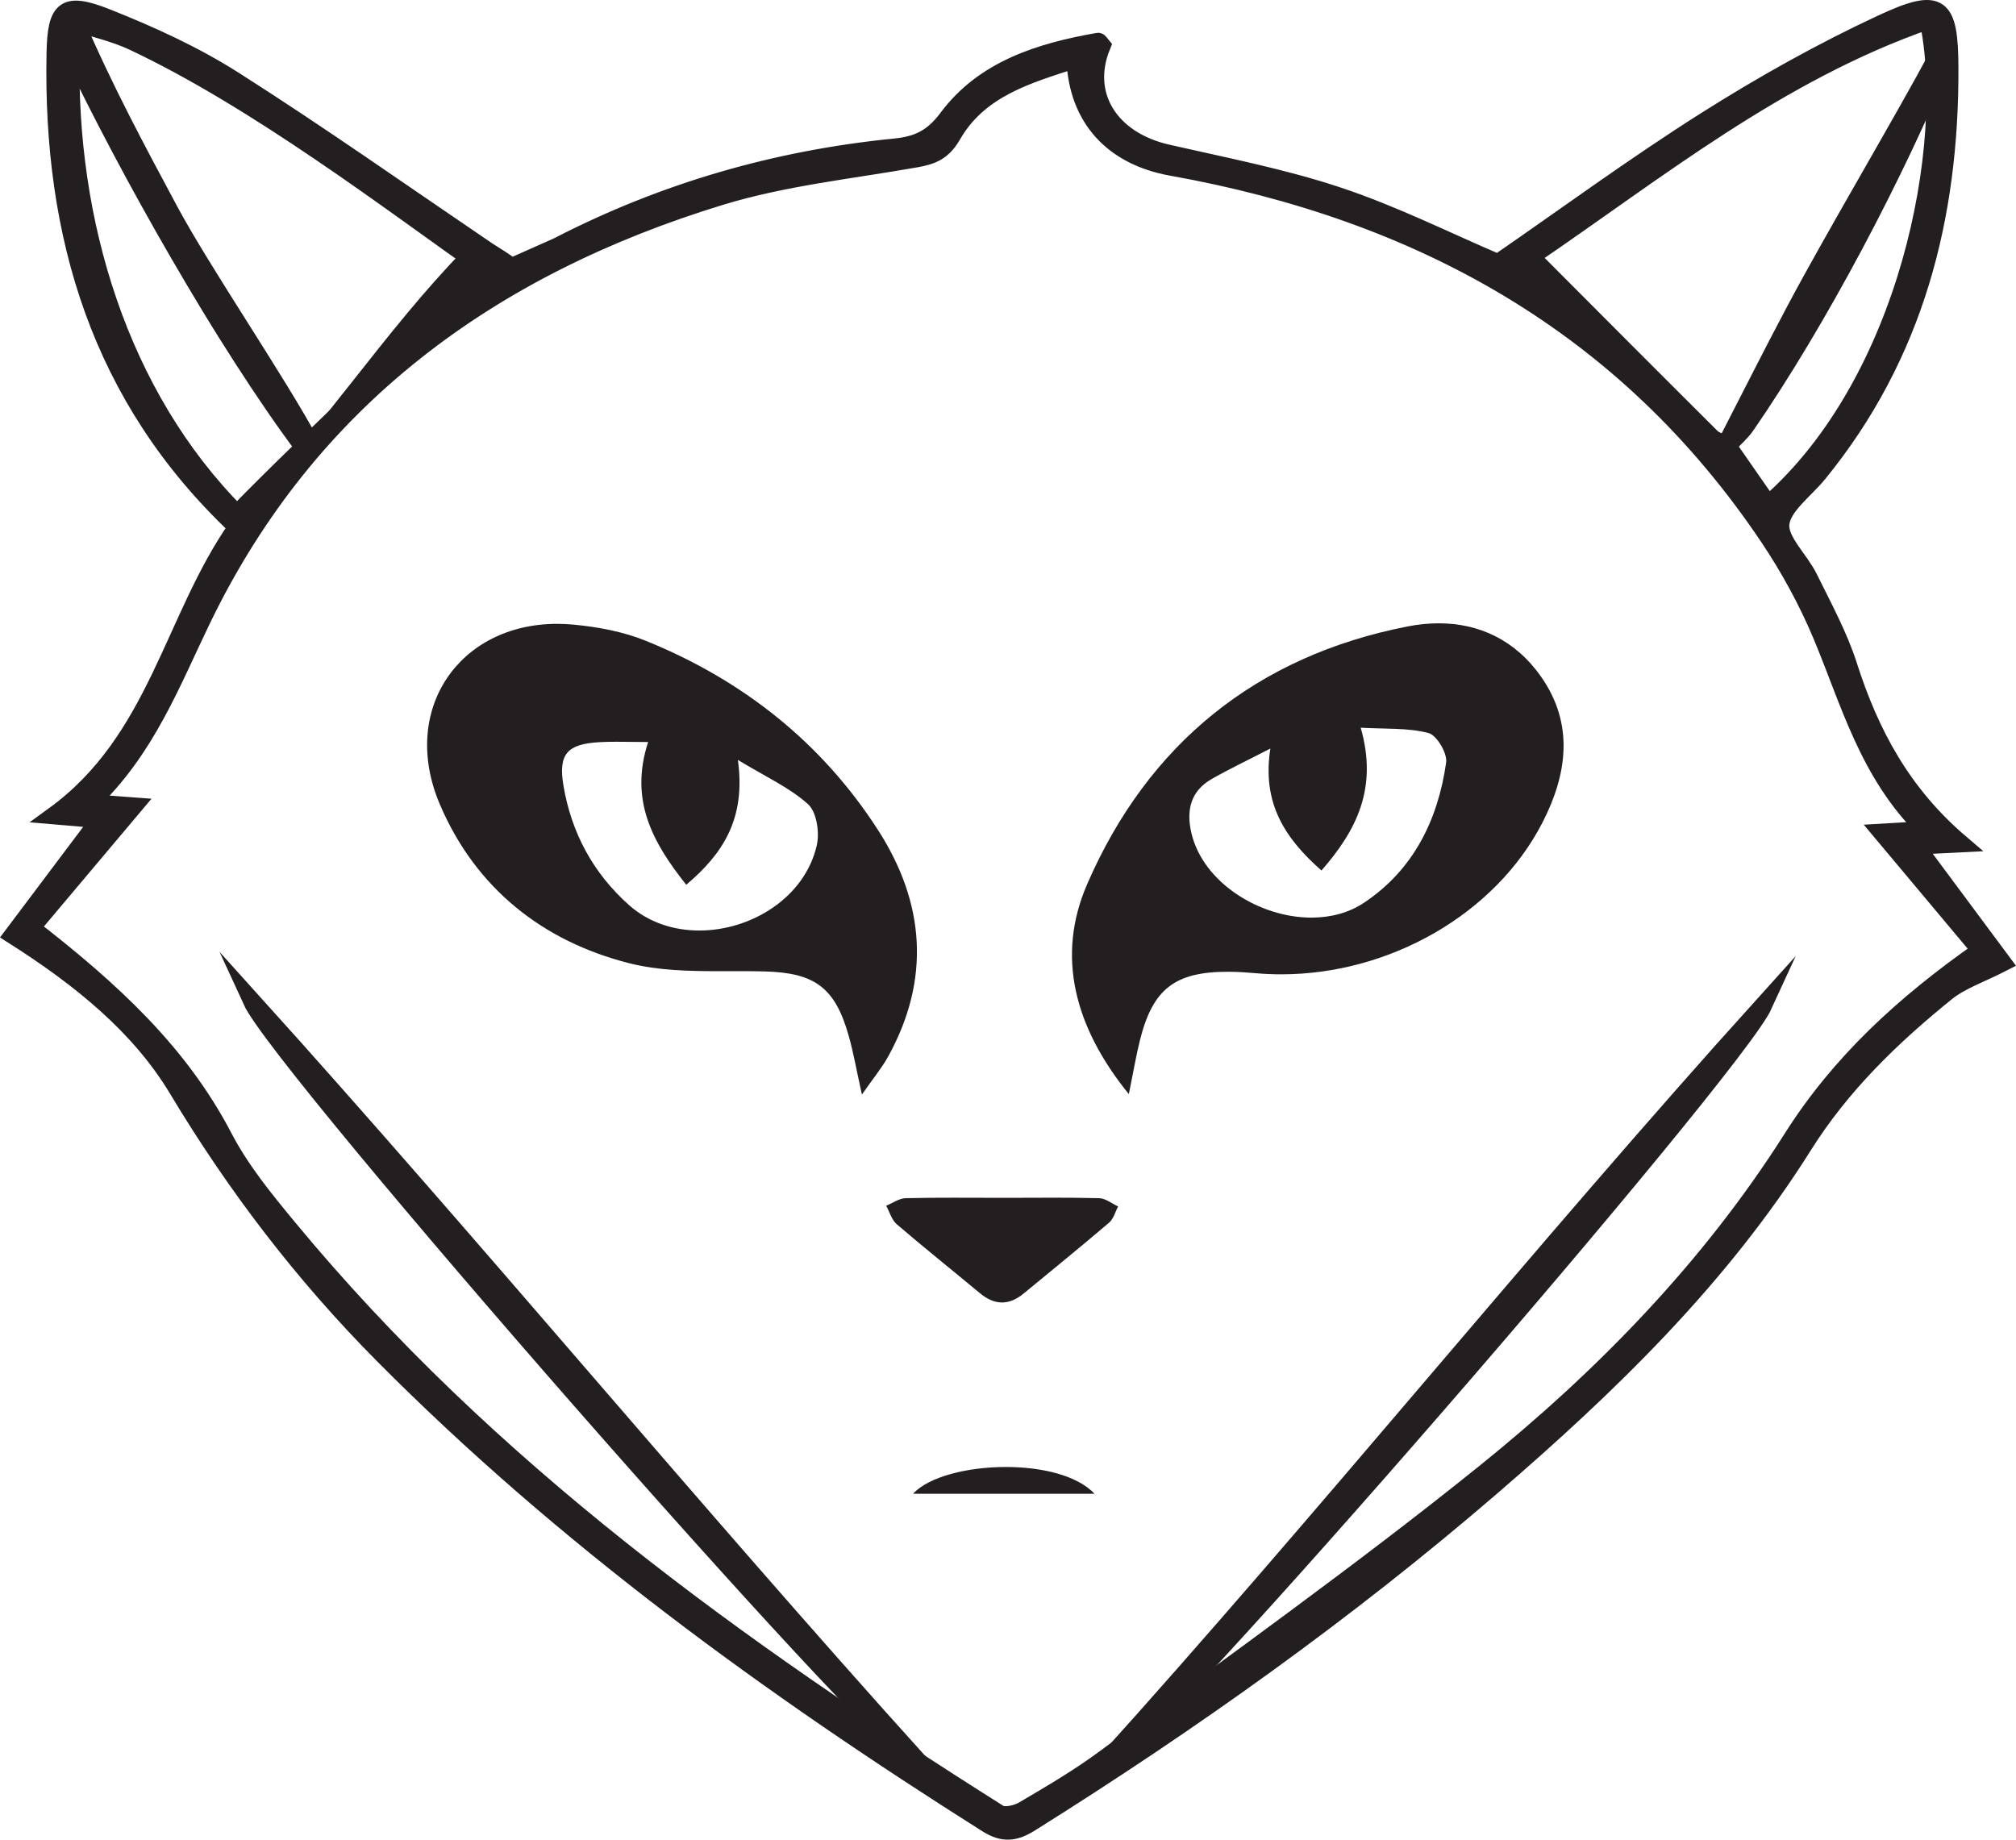
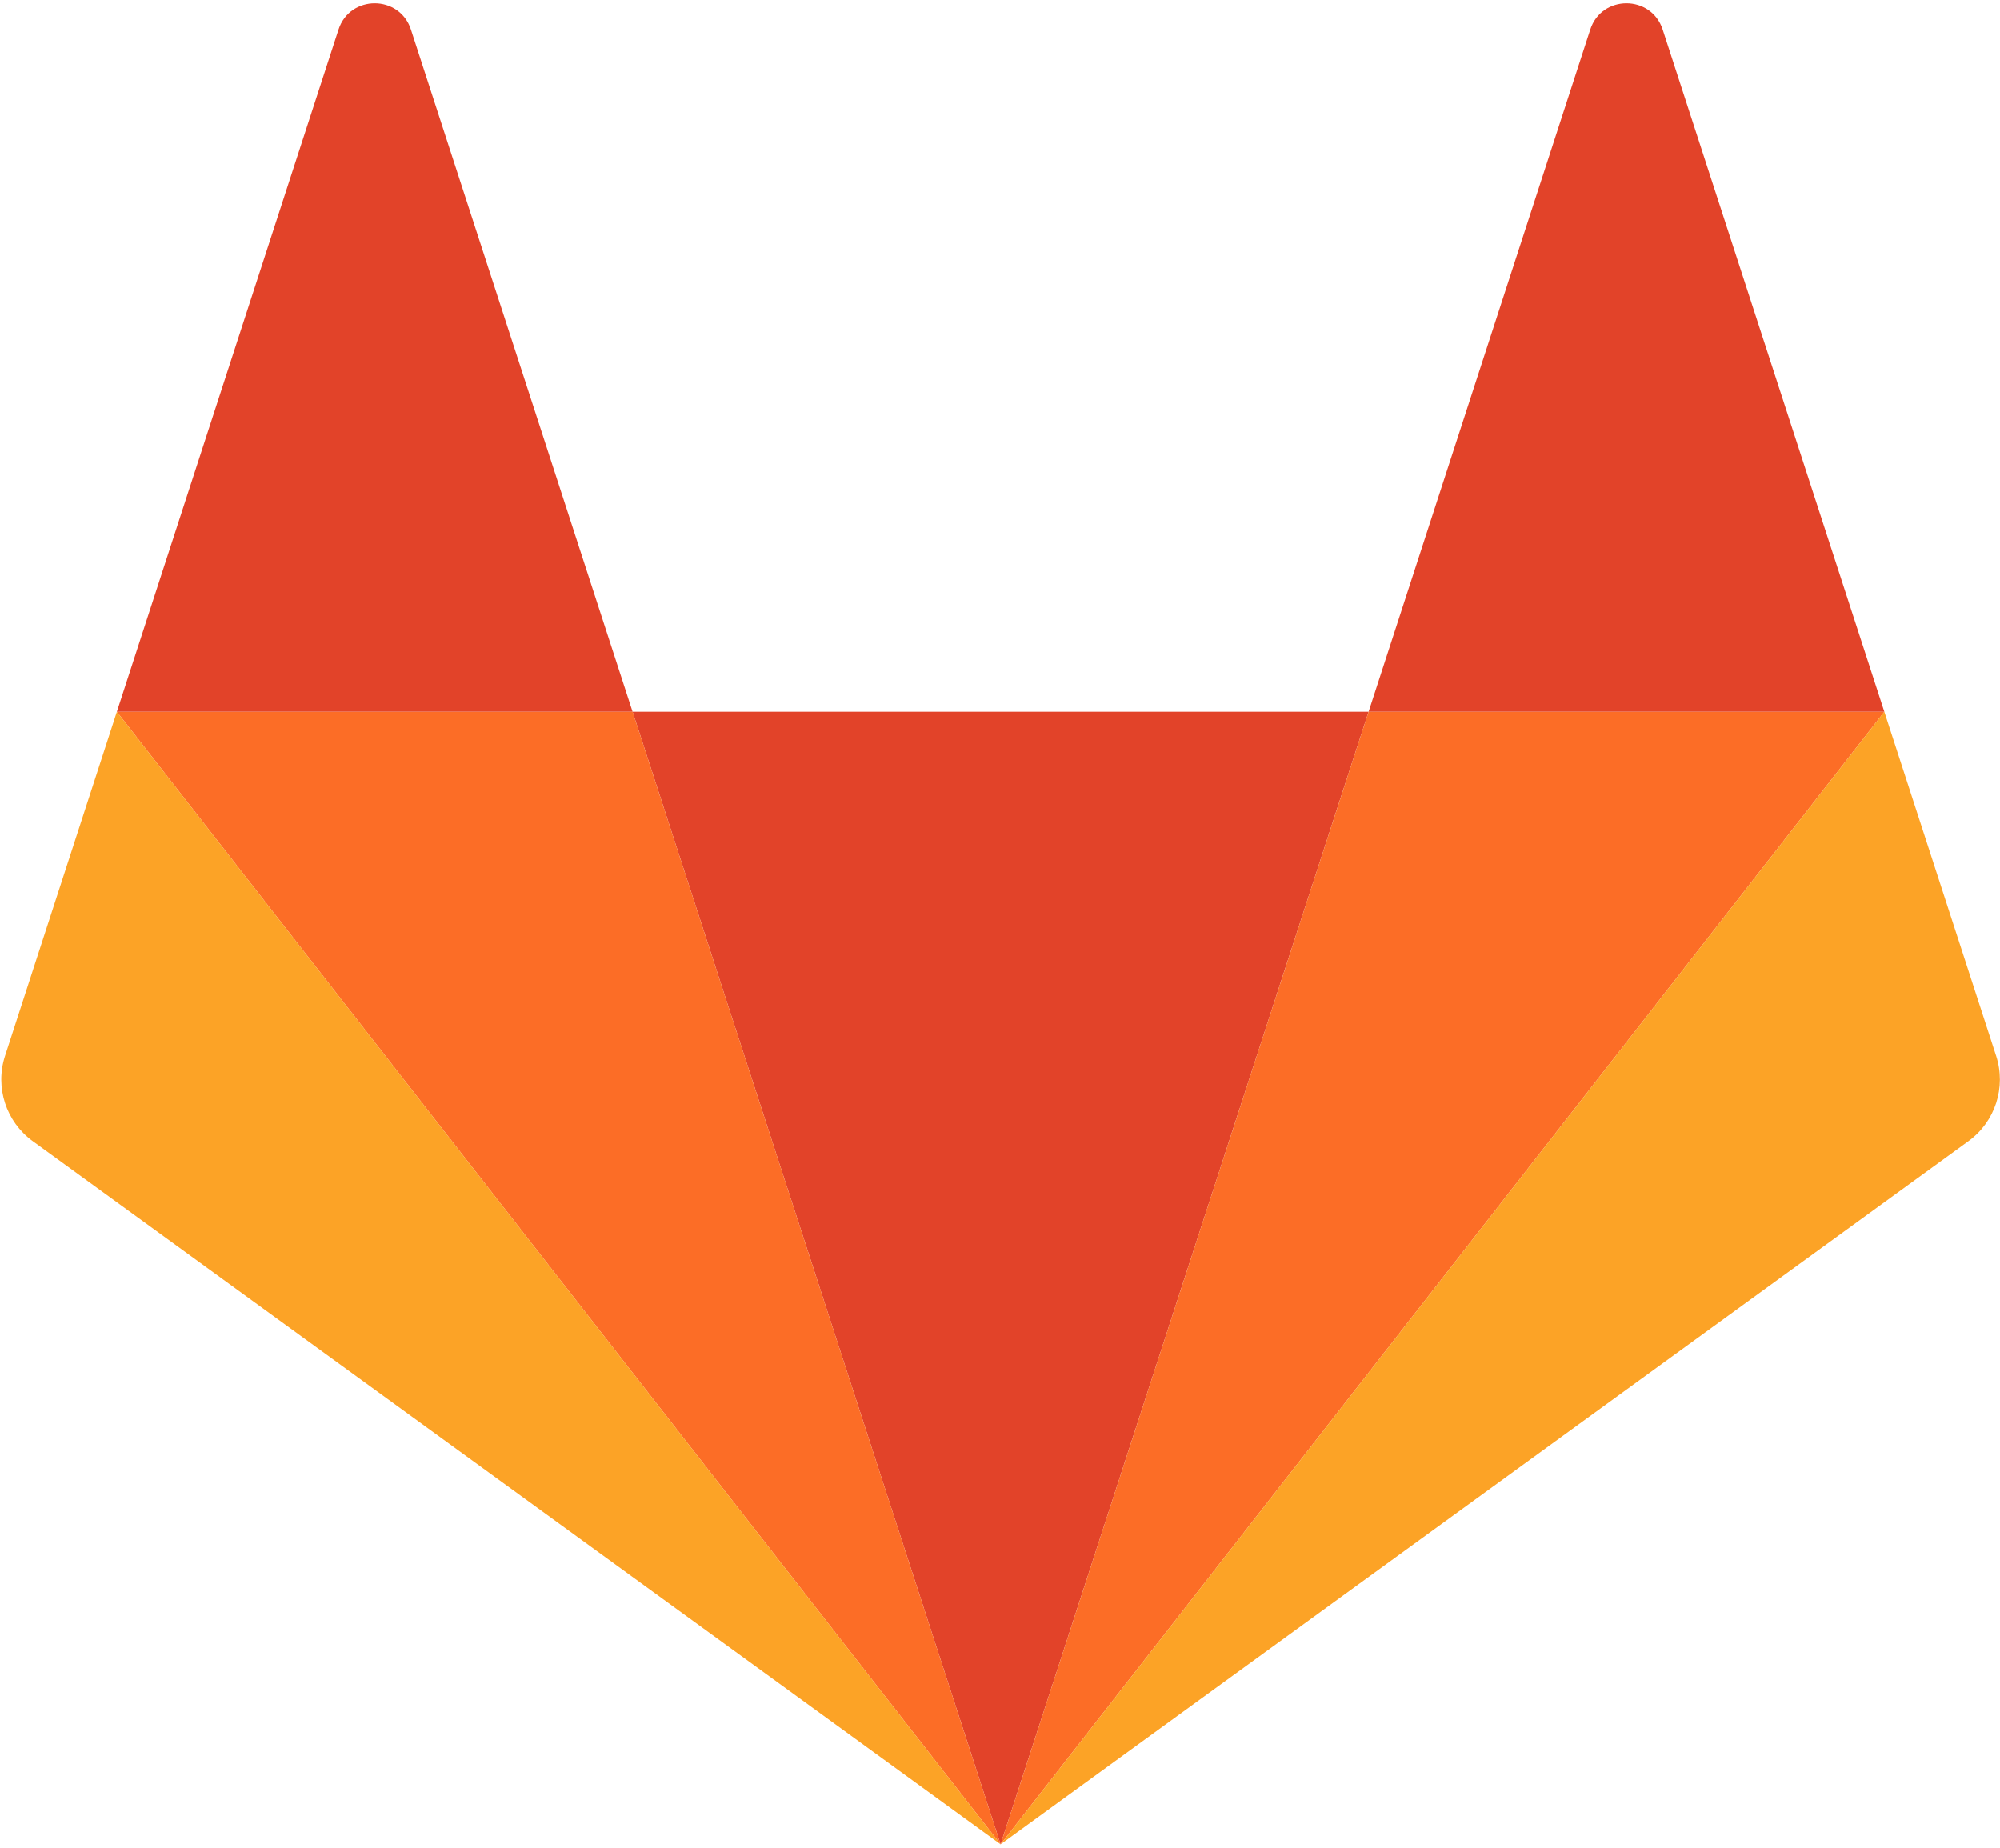
- <svg xmlns="http://www.w3.org/2000/svg" width="27.012mm" height="24.652mm" viewBox="0 0 95.711 87.349" id="svg4468" version="1.1">
-   <defs id="defs4470" />
-   <g id="layer1" transform="translate(-172.1446,-305.8304)">
-     <g id="layer1-8" transform="matrix(0.1345182,0,0,0.1345182,169.5439,277.8923)">
-       <g id="g3003" transform="matrix(1.25,0,0,-1.25,113.975,347.1123)">
-         <path style="fill:#231f20;fill-opacity:1;fill-rule:evenodd;stroke:none" id="path3005" d="M 0,0 C -0.669,-0.308 -1.339,-0.616 -2.008,-0.923 -24.529,29.23 -39.618,63.536 -55.712,97.321 -56.925,48.779 -40.867,-0.084 -7.783,-33.331 15.201,-9.81 32.971,18.182 55.246,40.979 27.553,60.536 -3.246,83.354 -38.099,99.782 c -5.148,2.428 -10.851,3.68 -16.297,5.476 8.088,-18.863 17.319,-36.032 26.528,-53.21 C -18.568,34.704 -9.288,17.35 0,0 m -66.898,-150.452 c 22.712,-17.635 41.847,-35.215 54.344,-59.209 4.78,-9.18 11.549,-17.461 18.197,-25.504 56.222,-68.037 126.792,-118.752 200.67,-165.384 1.554,-0.979 5.059,-0.169 6.974,0.956 7.822,4.602 15.7,9.215 22.974,14.608 35.959,26.666 72.515,52.61 107.347,80.686 33.492,26.995 63.513,57.831 86.733,94.466 13.472,21.26 31.37,37.733 53.159,53.016 -9.032,10.782 -18.288,21.83 -27.88,33.277 3.888,0.227 7.243,0.422 12.385,0.723 -16.311,15.987 -21.476,36.193 -29.416,55.09 -4.023,9.579 -9.105,18.888 -14.897,27.521 -40.401,60.222 -98.617,92.075 -168.63,104.608 -16.388,2.934 -26.504,13.59 -27.171,30.382 C 214.483,90.481 200.707,86.534 193.189,73.429 190.495,68.731 187.48,67.561 182.84,66.745 164.399,63.498 145.516,61.537 127.715,56.094 62.926,36.281 11.533,-0.939 -18.627,-63.25 c -8.732,-18.042 -15.761,-36.836 -31.711,-51.96 5.094,-0.381 8.584,-0.642 12.341,-0.922 -9.846,-11.691 -19.226,-22.83 -28.901,-34.32 m 478.498,136.487 0.409,-0.34 c 3.821,-5.498 7.644,-10.995 11.537,-16.593 39.66,34.655 52.572,101.875 45.2,136.705 C 426.179,90.991 391.901,63.116 356.527,39.066 373.876,21.667 390.65,4.807 407.513,-11.968 c 1.016,-1.011 2.709,-1.346 4.087,-1.997 M 81.832,42.004 c 29.853,15.422 61.647,24.604 95.091,27.92 6.264,0.621 10.589,2.458 14.885,8.232 10.284,13.834 26.137,18.751 42.542,21.621 0.27,0.048 0.685,-0.742 1.031,-1.143 -5.719,-13.917 2.257,-26.687 18.516,-30.392 16.176,-3.687 32.575,-6.846 48.264,-12.073 15.677,-5.222 30.595,-12.72 45.071,-18.891 19.382,13.371 38.555,27.469 58.615,40.162 16.033,10.143 32.717,19.508 49.908,27.502 16.4,7.628 18.907,5.244 18.984,-12.503 0.183,-42.281 -9.826,-81.245 -37.092,-114.64 -3.821,-4.678 -10.118,-9.142 -10.637,-14.182 -0.491,-4.757 5.397,-10.01 7.99,-15.284 4.014,-8.167 8.456,-16.265 11.208,-24.874 6.081,-19.003 15.066,-35.976 31.657,-50.108 -5.175,-0.262 -8.909,-0.45 -12.664,-0.639 8.413,-11.321 16.625,-22.371 24.528,-33.008 -6.225,-3.203 -11.736,-4.988 -15.941,-8.389 -15.453,-12.499 -29.599,-26.161 -40.358,-43.291 -23.523,-37.438 -54.988,-67.845 -88.211,-96.464 -40.739,-35.09 -84.421,-66.19 -129.966,-94.731 -4.419,-2.77 -7.682,-3.178 -12.289,-0.267 -61.191,38.63 -119.493,80.982 -170.618,132.523 -22.366,22.547 -41.457,47.5 -57.908,74.904 -10.725,17.864 -27.417,31.36 -46.527,43.492 8.069,10.731 16.19,21.529 24.573,32.678 -3.547,0.302 -7.047,0.597 -12.943,1.1 29.098,21.112 33.438,55.372 51.691,81.449 -38.653,36.451 -52.339,82.329 -51.31,133.817 0.25,12.551 2.569,14.766 14.471,10.047 12.393,-4.914 24.746,-10.554 35.962,-17.693 24.197,-15.395 47.657,-31.948 71.4,-48.058 1.251,-0.848 5.484,-3.38 6.953,-4.654 z" />
-       </g>
-       <g id="g3007" transform="matrix(1.25,0,0,-1.25,113.975,347.1123)">
-         <path style="fill:none;stroke:#231f20;stroke-width:5;stroke-linecap:butt;stroke-linejoin:miter;stroke-miterlimit:10;stroke-dasharray:none;stroke-opacity:1" id="path3009" d="m 12.122,-13.94 c -0.669,-0.308 -1.339,-0.616 -2.008,-0.923 C -12.407,15.29 -39.618,63.536 -55.712,97.321 -56.925,48.779 -41.877,-0.286 -8.793,-33.533 14.191,-10.012 39.436,12.525 61.711,35.322 34.018,54.879 -3.246,83.354 -38.099,99.782 c -5.148,2.428 -10.851,3.68 -16.297,5.476 8.088,-18.863 17.319,-36.032 26.528,-53.21 9.3,-17.344 30.702,-48.638 39.99,-65.988 z M -66.898,-150.452 c 22.712,-17.635 41.847,-35.215 54.344,-59.209 4.78,-9.18 11.549,-17.461 18.197,-25.504 56.222,-68.037 126.792,-118.752 200.67,-165.384 1.554,-0.979 5.059,-0.169 6.974,0.956 7.822,4.602 15.7,9.215 22.974,14.608 35.959,26.666 72.515,52.61 107.347,80.686 33.492,26.995 63.513,57.831 86.733,94.466 13.472,21.26 31.37,37.733 53.159,53.016 -9.032,10.782 -18.288,21.83 -27.88,33.277 3.888,0.227 7.243,0.422 12.385,0.723 -16.311,15.987 -21.476,36.193 -29.416,55.09 -4.023,9.579 -9.105,18.888 -14.897,27.521 -40.401,60.222 -98.617,92.075 -168.63,104.608 -16.388,2.934 -26.504,13.59 -27.171,30.382 C 214.483,90.481 200.707,86.534 193.189,73.429 190.495,68.731 187.48,67.561 182.84,66.745 164.399,63.498 145.516,61.537 127.715,56.094 62.926,36.281 11.533,-0.939 -18.627,-63.25 c -8.732,-18.042 -15.761,-36.836 -31.711,-51.96 5.094,-0.381 8.584,-0.642 12.341,-0.922 -9.846,-11.691 -19.226,-22.83 -28.901,-34.32 z m 478.498,136.487 0.409,-0.34 c 3.821,-5.498 7.644,-10.995 11.537,-16.593 39.66,34.655 52.572,101.875 45.2,136.705 C 426.179,90.991 391.901,63.116 356.527,39.066 373.876,21.667 390.65,4.807 407.513,-11.968 c 1.016,-1.011 2.709,-1.346 4.087,-1.997 z M 81.832,42.004 c 29.853,15.422 61.647,24.604 95.091,27.92 6.264,0.621 10.589,2.458 14.885,8.232 10.284,13.834 26.137,18.751 42.542,21.621 0.27,0.048 0.685,-0.742 1.031,-1.143 -5.719,-13.917 2.257,-26.687 18.516,-30.392 16.176,-3.687 32.575,-6.846 48.264,-12.073 15.677,-5.222 30.595,-12.72 45.071,-18.891 19.382,13.371 38.555,27.469 58.615,40.162 16.033,10.143 32.717,19.508 49.908,27.502 16.4,7.628 18.907,5.244 18.984,-12.503 0.183,-42.281 -9.826,-81.245 -37.092,-114.64 -3.821,-4.678 -10.118,-9.142 -10.637,-14.182 -0.491,-4.757 5.397,-10.01 7.99,-15.284 4.014,-8.167 8.456,-16.265 11.208,-24.874 6.081,-19.003 15.066,-35.976 31.657,-50.108 -5.175,-0.262 -8.909,-0.45 -12.664,-0.639 8.413,-11.321 16.625,-22.371 24.528,-33.008 -6.225,-3.203 -11.736,-4.988 -15.941,-8.389 -15.453,-12.499 -29.599,-26.161 -40.358,-43.291 -23.523,-37.438 -54.988,-67.845 -88.211,-96.464 -40.739,-35.09 -84.421,-66.19 -129.966,-94.731 -4.419,-2.77 -7.682,-3.178 -12.289,-0.267 -61.191,38.63 -119.493,80.982 -170.618,132.523 -22.366,22.547 -41.457,47.5 -57.908,74.904 -10.725,17.864 -27.417,31.36 -46.527,43.492 8.069,10.731 16.19,21.529 24.573,32.678 -3.547,0.302 -7.047,0.597 -12.943,1.1 29.098,21.112 33.438,55.372 51.691,81.449 -38.653,36.451 -52.339,82.329 -51.31,133.817 0.25,12.551 2.569,14.766 14.471,10.047 12.393,-4.914 24.746,-10.554 35.962,-17.693 24.197,-15.395 47.657,-31.948 71.4,-48.058 1.251,-0.848 5.484,-3.38 6.953,-4.654 z" />
-       </g>
-       <g id="g3011" transform="matrix(1.25,0,0,-1.25,236.9547,467.6342)">
-         <path style="fill:#231f20;fill-opacity:1;fill-rule:evenodd;stroke:none" id="path3013" d="m 0,0 c -1.919,0 -3.494,-0.039 -4.956,-0.121 -5.353,-0.298 -8.406,-1.388 -10.21,-3.643 -1.749,-2.187 -2.16,-5.366 -1.334,-10.308 2.321,-13.893 8.743,-25.58 19.087,-34.736 5.539,-4.903 12.719,-7.495 20.762,-7.495 16.48,0 31.373,10.866 34.642,25.275 0.923,4.069 -0.054,10.41 -2.931,13.004 -3.745,3.38 -8.13,5.855 -13.208,8.72 -2.19,1.236 -4.455,2.514 -6.837,3.961 l -2.7,1.64 0.435,-3.129 C 35.045,-23.318 28.098,-32.481 19.877,-39.722 7.176,-23.273 6.853,-12.724 10.324,-2.04 l 0.638,1.964 -2.065,0 c -1.701,0 -3.298,0.02 -4.824,0.04 C 2.664,-0.018 1.314,0 0,0 m 69.38,-94.505 c -0.806,3.854 -1.501,7.183 -2.429,10.464 -3.993,14.121 -10.085,18.783 -25.073,19.185 -2.565,0.069 -5.156,0.078 -7.128,0.078 l -5.746,-0.009 c -8.267,0 -17.009,0.169 -25.022,2.194 -24.74,6.249 -42.895,21.46 -52.503,43.99 -5.171,12.127 -4.533,24.536 1.75,34.044 6.238,9.441 17.169,14.855 29.992,14.855 1.502,0 3.044,-0.075 4.583,-0.223 7.845,-0.755 14.343,-2.21 19.866,-4.448 27.704,-11.227 49.542,-29.028 64.906,-52.911 13.295,-20.664 14.229,-41.651 2.778,-62.379 -1.117,-2.021 -2.498,-3.913 -4.246,-6.308 -0.354,-0.485 -0.721,-0.987 -1.102,-1.514 -0.219,1.033 -0.426,2.025 -0.626,2.982" />
-       </g>
-       <g id="g3015" transform="matrix(1.25,0,0,-1.25,266.1405,536.1382)">
-         <path style="fill:#231f20;fill-opacity:1;fill-rule:nonzero;stroke:none" id="path3017" d="m 0,0 c -7.172,0 -14.238,2.224 -19.768,7.118 -10.161,8.994 -16.367,20.486 -18.601,33.861 -1.482,8.858 1.08,11.7 10.148,12.206 1.603,0.09 3.21,0.118 4.872,0.118 2.738,0 5.627,-0.076 8.898,-0.076 -5.336,-16.425 1.243,-28.332 10.769,-40.31 10.245,8.702 16.896,18.546 14.57,35.261 7.877,-4.784 14.606,-7.808 19.819,-12.512 2.422,-2.185 3.29,-7.955 2.473,-11.559 C 29.824,9.318 14.686,0 0,0 M -40.128,86.6 C -67.842,86.599 -84.623,62.287 -73.25,35.612 c 10.07,-23.613 29.002,-38.665 53.516,-44.856 8.126,-2.053 16.749,-2.239 25.39,-2.239 1.916,0 3.832,0.008 5.745,0.008 2.372,0 4.74,-0.013 7.088,-0.077 14.022,-0.377 19.817,-4.467 23.67,-18.094 1.376,-4.867 2.241,-9.878 3.753,-16.673 3.236,4.65 5.631,7.519 7.406,10.732 12.069,21.846 10.355,43.424 -2.829,63.916 -15.976,24.834 -38.32,42.433 -65.604,53.489 -6.347,2.572 -13.425,3.891 -20.286,4.552 -1.608,0.154 -3.184,0.23 -4.727,0.23 M 0,-3 c 7.976,0 15.982,2.5 22.545,7.041 7.005,4.845 11.821,11.736 13.56,19.403 0.9,3.965 0.222,11.193 -3.388,14.449 -3.869,3.491 -8.321,6.004 -13.477,8.913 -2.179,1.23 -4.433,2.502 -6.795,3.936 l -5.4,3.28 0.872,-6.257 C 10.002,32.78 4.094,24.083 -3.271,17.282 -11.829,28.615 -16.004,38.738 -11.598,52.3 l 1.276,3.927 -4.129,0 c -1.695,0 -3.285,0.021 -4.806,0.041 -1.415,0.018 -2.771,0.035 -4.092,0.035 -1.947,0 -3.548,-0.039 -5.039,-0.123 -4.107,-0.229 -8.661,-0.908 -11.298,-4.203 -2.612,-3.268 -2.25,-7.858 -1.642,-11.493 2.379,-14.241 8.964,-26.222 19.572,-35.612 C -15.938,-0.278 -8.415,-3 0,-3 m -40.127,86.6 0,0 c 1.454,0 2.947,-0.073 4.438,-0.217 7.699,-0.741 14.061,-2.162 19.447,-4.345 C 11.17,67.93 32.772,50.323 47.966,26.706 c 12.973,-20.164 13.89,-40.635 2.726,-60.842 -0.88,-1.593 -1.953,-3.133 -3.26,-4.935 -0.783,3.745 -1.471,7.003 -2.386,10.242 -4.168,14.739 -10.849,19.856 -26.476,20.276 -2.583,0.07 -5.188,0.078 -7.169,0.078 l -0.016,0 c -0.954,0 -1.909,-0.002 -2.865,-0.004 -0.955,-0.002 -1.909,-0.004 -2.864,-0.004 -8.174,0 -16.81,0.166 -24.656,2.147 -24.268,6.13 -42.073,21.042 -51.49,43.125 -4.969,11.655 -4.378,23.547 1.621,32.628 5.955,9.013 16.431,14.182 28.742,14.183" />
-       </g>
-       <g id="g3019" transform="matrix(1.25,0,0,-1.25,466.8252,470.241)">
-         <path style="fill:#231f20;fill-opacity:1;fill-rule:evenodd;stroke:none" id="path3021" d="m 0,0 c -2.056,-1.061 -3.986,-2.035 -5.825,-2.962 -3.953,-1.995 -7.367,-3.718 -10.769,-5.65 -6.096,-3.464 -8.279,-9.138 -6.487,-16.862 3.212,-13.84 19.074,-25.1 35.359,-25.1 5.891,0 11.32,1.543 15.7,4.463 13.229,8.822 21.246,22.492 23.827,40.631 0.486,3.42 -3.063,9.215 -6.125,10.001 -4.318,1.107 -8.797,1.212 -13.541,1.323 -1.903,0.045 -3.871,0.091 -5.861,0.205 L 24.167,6.17 24.751,4.138 c 4.854,-16.909 -1.645,-28.2 -9.772,-37.771 C 3.924,-23.514 0.205,-14.132 2.17,-1.564 L 2.626,1.354 0,0 Z m -40.104,-95.424 c -14.147,18.646 -17.369,37.195 -9.568,55.174 17.125,39.483 47.209,63.684 89.418,71.931 2.894,0.566 5.749,0.852 8.486,0.852 11.482,0 21.055,-5.004 27.684,-14.471 8,-11.424 8.088,-24.376 0.268,-39.595 C 63.262,-46.685 34.163,-63.585 3.776,-63.586 l -0.004,0 c -2.261,0 -4.542,0.097 -6.776,0.287 -3.01,0.259 -5.545,0.432 -8.136,0.438 l -0.147,0 c -15.677,0 -22.568,-5.392 -26.339,-20.605 -0.723,-2.913 -1.301,-5.893 -1.969,-9.345 -0.162,-0.835 -0.331,-1.704 -0.509,-2.613" />
-       </g>
-       <g id="g3023" transform="matrix(1.25,0,0,-1.25,485.7206,514.9566)">
-         <path style="fill:#231f20;fill-opacity:1;fill-rule:nonzero;stroke:none" id="path3025" d="m 0,0 c 9.853,11.282 15.988,23.214 11.076,40.324 6.885,-0.395 13.246,0.022 19.114,-1.484 2.335,-0.599 5.386,-5.716 5.013,-8.337 C 32.898,14.305 25.989,0.219 12.029,-9.091 7.677,-11.993 2.5,-13.302 -2.838,-13.302 c -14.716,0 -30.653,9.955 -33.898,23.939 -1.472,6.344 -0.237,11.808 5.767,15.219 4.973,2.826 10.154,5.289 16.54,8.583 C -16.83,19.075 -10.392,9.157 0,0 m 33.116,69.806 c -2.866,0 -5.802,-0.3 -8.774,-0.881 -42.696,-8.342 -73.336,-33.218 -90.506,-72.805 -8.822,-20.334 -3.567,-40.357 11.777,-59.261 1.287,6.328 2.025,10.748 3.101,15.087 3.619,14.604 9.857,19.465 24.883,19.465 l 0.144,0 c 2.672,-0.006 5.348,-0.203 8.011,-0.432 2.303,-0.196 4.604,-0.292 6.908,-0.292 30.48,0 60.414,16.926 73.741,42.867 6.975,13.573 8.994,27.766 -0.373,41.141 C 54.727,65.123 44.459,69.806 33.116,69.806 M -0.271,4.32 c -9.744,9.331 -13,18.097 -11.194,29.656 l 0.913,5.838 -5.252,-2.709 c -2.051,-1.058 -3.979,-2.03 -5.814,-2.956 -3.971,-2.003 -7.4,-3.734 -10.833,-5.685 -4.635,-2.633 -9.649,-7.982 -7.207,-18.505 1.701,-7.331 6.632,-14.084 13.883,-19.016 6.769,-4.604 15.129,-7.245 22.937,-7.245 6.189,0 11.904,1.63 16.531,4.715 13.601,9.07 21.837,23.089 24.48,41.668 0.638,4.478 -3.77,10.775 -7.237,11.665 -4.483,1.15 -9.046,1.257 -13.878,1.37 -1.891,0.045 -3.846,0.091 -5.81,0.203 L 7.025,43.562 8.192,39.497 C 12.651,23.965 7.096,13.316 -0.271,4.32 m 33.387,62.486 c 10.971,0 20.119,-4.783 26.455,-13.831 7.651,-10.926 7.703,-23.372 0.162,-38.05 -12.672,-24.666 -41.234,-41.238 -71.073,-41.238 -2.222,0 -4.46,0.094 -6.651,0.282 -2.637,0.225 -5.463,0.436 -8.262,0.442 l -0.15,0 c -16.333,0 -23.867,-5.892 -27.795,-21.742 -0.678,-2.733 -1.226,-5.506 -1.837,-8.656 -12.077,17.251 -14.562,34.352 -7.377,50.913 8.369,19.295 20.081,35.1 34.811,46.978 14.794,11.928 32.8,20.029 53.518,24.077 2.8,0.547 5.559,0.825 8.199,0.825" />
-       </g>
-       <g id="g3027" transform="matrix(1.25,0,0,-1.25,372.9837,664.2974)">
-         <path style="fill:#231f20;fill-opacity:1;fill-rule:evenodd;stroke:none" id="path3029" d="m 0,0 c -1.469,0 -2.981,0.662 -4.623,2.025 -2.755,2.288 -5.525,4.559 -8.296,6.829 -5.011,4.105 -10.192,8.35 -15.179,12.63 -0.477,0.411 -0.896,1.265 -1.298,2.157 0.832,0.419 1.649,0.795 2.235,0.808 3.92,0.091 8.091,0.132 13.524,0.132 2.424,0 4.847,-0.008 7.27,-0.016 2.429,-0.007 4.857,-0.015 7.286,-0.015 2.315,0 4.632,0.009 6.948,0.018 2.311,0.009 4.62,0.018 6.93,0.018 5.048,0 8.929,-0.045 12.582,-0.145 0.528,-0.014 1.367,-0.462 2.161,-0.916 C 29.241,22.846 28.933,22.22 28.61,21.945 22.664,16.87 16.513,11.817 10.564,6.932 8.549,5.275 6.532,3.619 4.52,1.959 2.922,0.641 1.444,0 0,0" />
-       </g>
-       <g id="g3031" transform="matrix(1.25,0,0,-1.25,391.4811,630.44)">
-         <path style="fill:#231f20;fill-opacity:1;fill-rule:nonzero;stroke:none" id="path3033" d="m 0,0 c -4.626,0 -9.254,-0.036 -13.879,-0.036 -4.852,0 -9.704,0.031 -14.556,0.031 -4.527,0 -9.056,-0.027 -13.582,-0.133 -1.846,-0.043 -3.663,-1.39 -5.493,-2.136 0.974,-1.766 1.553,-3.993 2.987,-5.225 7.721,-6.627 15.676,-12.982 23.505,-19.485 2.085,-1.732 4.153,-2.602 6.22,-2.602 2.031,0 4.063,0.84 6.11,2.53 8.06,6.649 16.176,13.231 24.122,20.012 1.245,1.061 1.716,3.025 2.547,4.571 -1.777,0.814 -3.534,2.277 -5.332,2.327 C 8.435,-0.03 4.218,0 0,0 m 0,-5 c 3.895,0 7.089,-0.026 10.018,-0.085 -5.247,-4.438 -10.622,-8.853 -15.838,-13.139 -2.018,-1.656 -4.035,-3.313 -6.05,-4.975 -1.115,-0.921 -2.1,-1.387 -2.928,-1.387 -0.85,0 -1.868,0.487 -3.025,1.448 -2.764,2.295 -5.583,4.606 -8.31,6.84 -4.458,3.652 -9.052,7.416 -13.512,11.208 3.266,0.059 6.825,0.085 11.215,0.085 2.42,0 4.84,-0.008 7.26,-0.016 2.43,-0.007 4.86,-0.015 7.291,-0.015 2.319,0 4.639,0.009 6.958,0.018 C -4.613,-5.009 -2.307,-5 0,-5" />
-       </g>
-       <g id="g3035" transform="matrix(1.25,0,0,-1.25,110.9622,560.1336)">
-         <path style="fill:#231f20;fill-opacity:1;fill-rule:evenodd;stroke:none" id="path3037" d="M 0,0 C 63.131,-69.961 122.421,-145.377 186.63,-216.531 174.192,-211.38 8.536,-18.652 0,0" />
-       </g>
-       <g id="g3039" transform="matrix(1.25,0,0,-1.25,108.1051,560.8479)">
-         <path style="fill:none;stroke:#231f20;stroke-width:5;stroke-linecap:butt;stroke-linejoin:miter;stroke-miterlimit:10;stroke-dasharray:none;stroke-opacity:1" id="path3041" d="M 0,0 C 63.131,-69.961 124.442,-144.165 188.651,-215.319 176.213,-210.168 8.536,-18.652 0,0 Z" />
-       </g>
-       <g id="g3051" transform="matrix(1.25,0,0,-1.25,353.0149,731.823)">
-         <path style="fill:#231f20;fill-opacity:1;fill-rule:evenodd;stroke:none" id="path3053" d="M 0,0 C 4.659,1.602 10.742,2.563 17.083,2.563 23.397,2.563 29.047,1.649 33.422,0 L 0,0 Z" />
-       </g>
-       <g id="g3055" transform="matrix(1.25,0,0,-1.25,374.3693,725.4937)">
-         <path style="fill:#231f20;fill-opacity:1;fill-rule:nonzero;stroke:none" id="path3057" d="m 0,0 c -10.948,0 -21.894,-2.772 -26.216,-7.563 l 51.235,0 C 20.069,-2.327 10.033,0 0,0" />
-       </g>
-       <g id="g3059" transform="matrix(1.25,0,0,-1.25,628.4745,364.569)">
-         <path style="fill:#231f20;fill-opacity:1;fill-rule:evenodd;stroke:none" id="path3061" d="m 0,0 c 6.471,12.571 12.812,25.211 19.437,37.7 11.283,21.263 22.745,42.433 34.306,63.968 0.534,-0.905 1.006,-1.363 0.912,-1.592 C 41.135,67.075 26.036,34.882 5.704,5.409 4.24,3.286 2.188,1.566 0.409,-0.34 L 0,0 Z" />
-       </g>
-       <g id="g3063" transform="matrix(1.25,0,0,-1.25,628.4745,364.569)">
-         <path style="fill:none;stroke:#231f20;stroke-width:5;stroke-linecap:butt;stroke-linejoin:miter;stroke-miterlimit:10;stroke-dasharray:none;stroke-opacity:1" id="path3065" d="m 0,0 c 6.471,12.571 12.812,25.211 19.437,37.7 11.283,21.263 29.614,51.928 41.175,73.463 0.534,-0.905 1.006,-1.363 0.912,-1.592 C 48.004,76.57 26.036,34.882 5.704,5.409 4.24,3.286 2.188,1.566 0.409,-0.34 Z" />
-       </g>
-       <g id="g3039-6" transform="matrix(-1.25,0,0,-1.25,641.7971,562.3406)">
-         <path style="fill:none;stroke:#231f20;stroke-width:5;stroke-linecap:butt;stroke-linejoin:miter;stroke-miterlimit:10;stroke-dasharray:none;stroke-opacity:1" id="path3041-2" d="M 0,0 C 63.131,-69.961 123.028,-144.367 187.237,-215.521 174.799,-210.37 8.536,-18.652 0,0 Z" />
+ <svg xmlns="http://www.w3.org/2000/svg" width="210px" height="194px" viewBox="0 0 210 194" version="1.1">
+   <defs />
+   <g id="Page-1" stroke="none" stroke-width="1" fill="none" fill-rule="evenodd">
+     <g id="Fill-1-+-Group-24">
+       <g id="Group-24">
+         <g id="Group">
+           <path d="M105.061,193.655 L105.061,193.655 L143.701,74.734 L66.421,74.734 L105.061,193.655 L105.061,193.655 Z" id="Fill-4" fill="#E24329" />
+           <path id="Fill-6" fill="#FC6D26" />
+           <path d="M105.061,193.655 L66.421,74.734 L12.268,74.734 L105.061,193.655 Z" id="Fill-8" fill="#FC6D26" />
+           <path id="Fill-10" fill="#FC6D26" />
+           <path d="M12.268,74.734 L12.268,74.734 L0.526,110.873 C-0.544,114.169 0.628,117.78 3.433,119.817 L105.061,193.655 L12.268,74.734 Z" id="Fill-12" fill="#FCA326" />
+           <path id="Fill-14" fill="#FC6D26" />
+           <path d="M12.268,74.734 L66.421,74.734 L43.148,3.109 C41.952,-0.577 36.737,-0.576 35.541,3.109 L12.268,74.734 Z" id="Fill-16" fill="#E24329" />
+           <path d="M105.061,193.655 L143.701,74.734 L197.854,74.734 L105.061,193.655 Z" id="Fill-18" fill="#FC6D26" />
+           <path d="M197.854,74.734 L197.854,74.734 L209.596,110.873 C210.667,114.169 209.494,117.78 206.69,119.817 L105.061,193.655 L197.854,74.734 Z" id="Fill-20" fill="#FCA326" />
+           <path d="M197.854,74.734 L143.701,74.734 L166.974,3.109 C168.171,-0.577 173.385,-0.576 174.582,3.109 L197.854,74.734 Z" id="Fill-22" fill="#E24329" />
+         </g>
      </g>
    </g>
  </g>
</svg>
